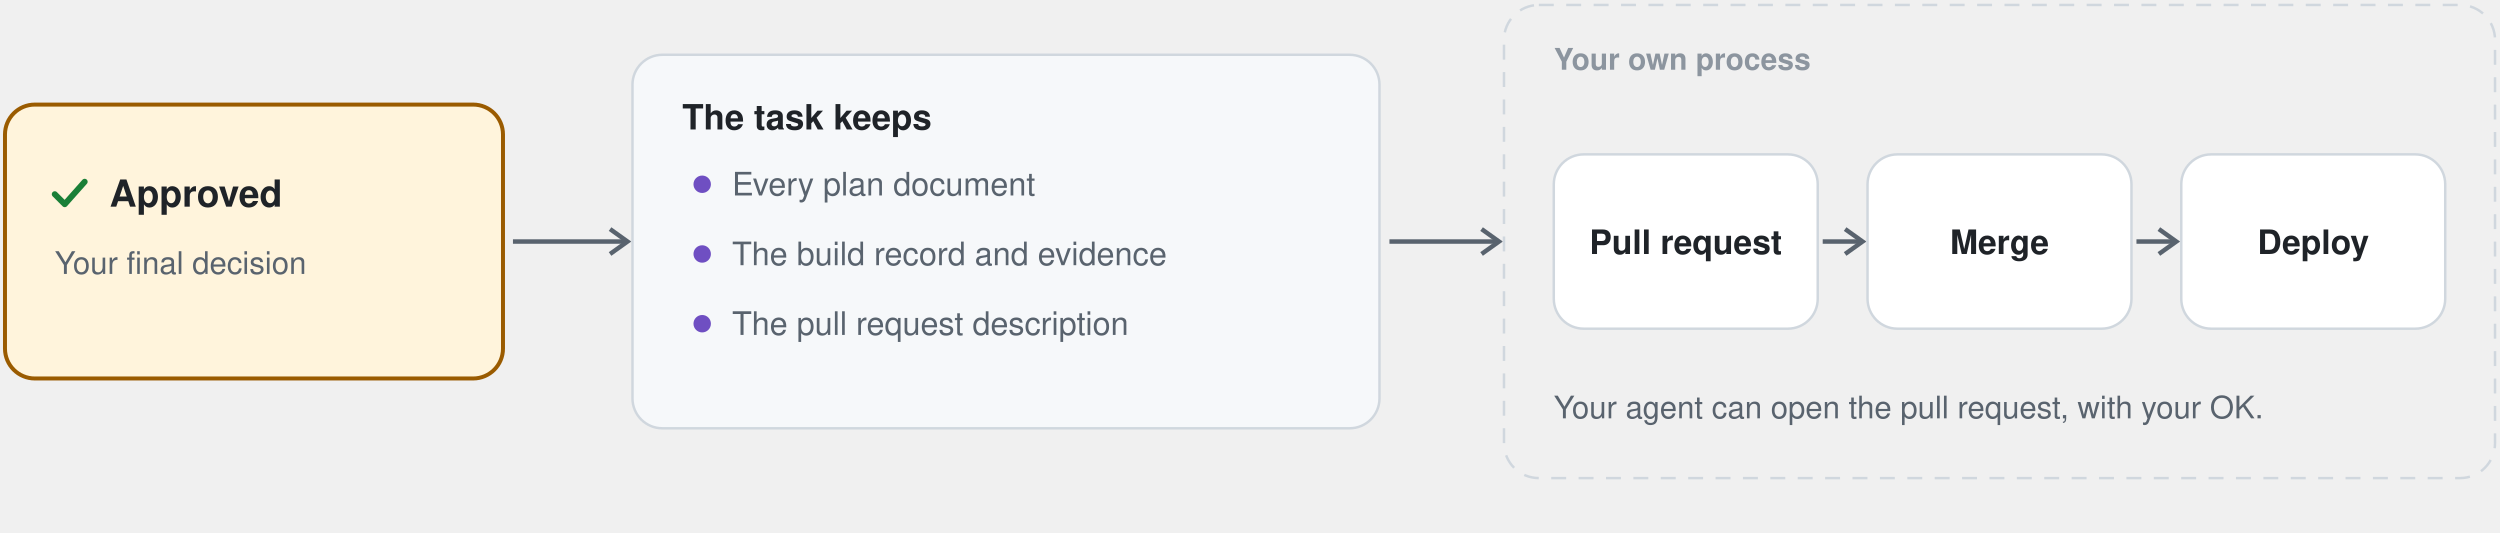
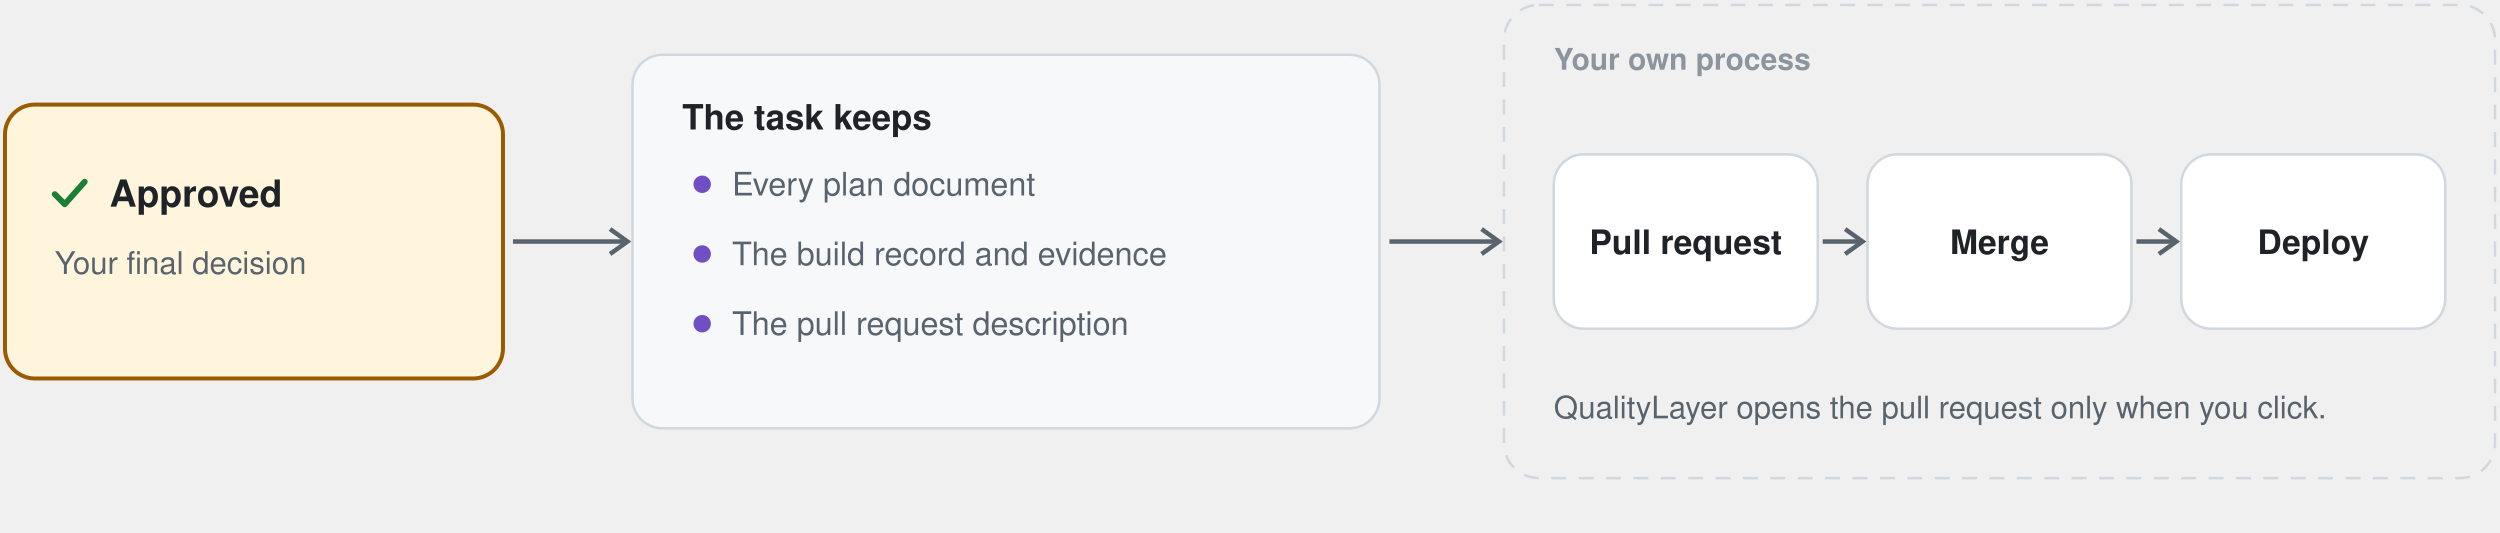
<svg xmlns="http://www.w3.org/2000/svg" width="1004" height="214" viewBox="-2 -2 1004 214" role="img" aria-label="Shipped: the task keeps its documents and evidence; the pull request, merge and deploy stay in your own process">
  <rect x="0" y="40" width="200" height="110" rx="12" fill="#fff4dc" stroke="#9a5b00" stroke-width="1.6" />
  <path d="M20 76 l4 4 l8 -9" fill="none" stroke="#1a7f37" stroke-width="2.4" stroke-linecap="round" stroke-linejoin="round" />
  <text x="42" y="81" font-family="-apple-system, BlinkMacSystemFont, 'Segoe UI', 'Helvetica Neue', Helvetica, Arial, sans-serif" font-size="15" font-weight="650" fill="#1f2328" text-anchor="start">Approved</text>
  <text x="20" y="108" font-family="-apple-system, BlinkMacSystemFont, 'Segoe UI', 'Helvetica Neue', Helvetica, Arial, sans-serif" font-size="12.5" font-weight="400" fill="#59636e" text-anchor="start">Your final decision</text>
  <path d="M204 95 L250 95" stroke="#59636e" stroke-width="1.8" />
  <path d="M243 90 l7 5 l-7 5" fill="none" stroke="#59636e" stroke-width="1.8" />
  <rect x="252" y="20" width="300" height="150" rx="12" fill="#f6f8fa" stroke="#d0d7de" stroke-width="1" />
  <text x="272" y="50" font-family="-apple-system, BlinkMacSystemFont, 'Segoe UI', 'Helvetica Neue', Helvetica, Arial, sans-serif" font-size="14" font-weight="650" fill="#1f2328" text-anchor="start">The task keeps</text>
  <circle cx="280" cy="72" r="3.5" fill="#6f4fc2" />
  <text x="292" y="76.5" font-family="-apple-system, BlinkMacSystemFont, 'Segoe UI', 'Helvetica Neue', Helvetica, Arial, sans-serif" font-size="13" font-weight="400" fill="#59636e" text-anchor="start">Every plan document</text>
  <circle cx="280" cy="100" r="3.5" fill="#6f4fc2" />
  <text x="292" y="104.5" font-family="-apple-system, BlinkMacSystemFont, 'Segoe UI', 'Helvetica Neue', Helvetica, Arial, sans-serif" font-size="13" font-weight="400" fill="#59636e" text-anchor="start">The build record and evidence</text>
  <circle cx="280" cy="128" r="3.5" fill="#6f4fc2" />
  <text x="292" y="132.5" font-family="-apple-system, BlinkMacSystemFont, 'Segoe UI', 'Helvetica Neue', Helvetica, Arial, sans-serif" font-size="13" font-weight="400" fill="#59636e" text-anchor="start">The pull request description</text>
  <path d="M556 95 L600 95" stroke="#59636e" stroke-width="1.8" />
  <path d="M593 90 l7 5 l-7 5" fill="none" stroke="#59636e" stroke-width="1.8" />
  <rect x="602" y="0" width="398" height="190" rx="14" fill="none" stroke="#d0d7de" stroke-dasharray="6 5" />
  <text x="622" y="26" font-family="-apple-system, BlinkMacSystemFont, 'Segoe UI', 'Helvetica Neue', Helvetica, Arial, sans-serif" font-size="12" font-weight="700" fill="#8c959f" text-anchor="start">Your own process</text>
  <rect x="622" y="60" width="106" height="70" rx="12" fill="#ffffff" stroke="#d0d7de" stroke-width="1" />
  <text x="675" y="100" font-family="-apple-system, BlinkMacSystemFont, 'Segoe UI', 'Helvetica Neue', Helvetica, Arial, sans-serif" font-size="13.5" font-weight="600" fill="#1f2328" text-anchor="middle">Pull request</text>
  <path d="M730 95 L746 95" stroke="#59636e" stroke-width="1.8" />
  <path d="M739 90 l7 5 l-7 5" fill="none" stroke="#59636e" stroke-width="1.8" />
  <rect x="748" y="60" width="106" height="70" rx="12" fill="#ffffff" stroke="#d0d7de" stroke-width="1" />
  <text x="801" y="100" font-family="-apple-system, BlinkMacSystemFont, 'Segoe UI', 'Helvetica Neue', Helvetica, Arial, sans-serif" font-size="13.5" font-weight="600" fill="#1f2328" text-anchor="middle">Merge</text>
  <path d="M856 95 L872 95" stroke="#59636e" stroke-width="1.8" />
  <path d="M865 90 l7 5 l-7 5" fill="none" stroke="#59636e" stroke-width="1.8" />
  <rect x="874" y="60" width="106" height="70" rx="12" fill="#ffffff" stroke="#d0d7de" stroke-width="1" />
  <text x="927" y="100" font-family="-apple-system, BlinkMacSystemFont, 'Segoe UI', 'Helvetica Neue', Helvetica, Arial, sans-serif" font-size="13.5" font-weight="600" fill="#1f2328" text-anchor="middle">Deploy</text>
-   <text x="622" y="166" font-family="-apple-system, BlinkMacSystemFont, 'Segoe UI', 'Helvetica Neue', Helvetica, Arial, sans-serif" font-size="12.5" font-weight="400" fill="#59636e" text-anchor="start">Your agent can open the pull request, with your OK.</text>
+   <text x="622" y="166" font-family="-apple-system, BlinkMacSystemFont, 'Segoe UI', 'Helvetica Neue', Helvetica, Arial, sans-serif" font-size="12.5" font-weight="400" fill="#59636e" text-anchor="start">QualityLayer opens the pull request only when you click.</text>
</svg>
